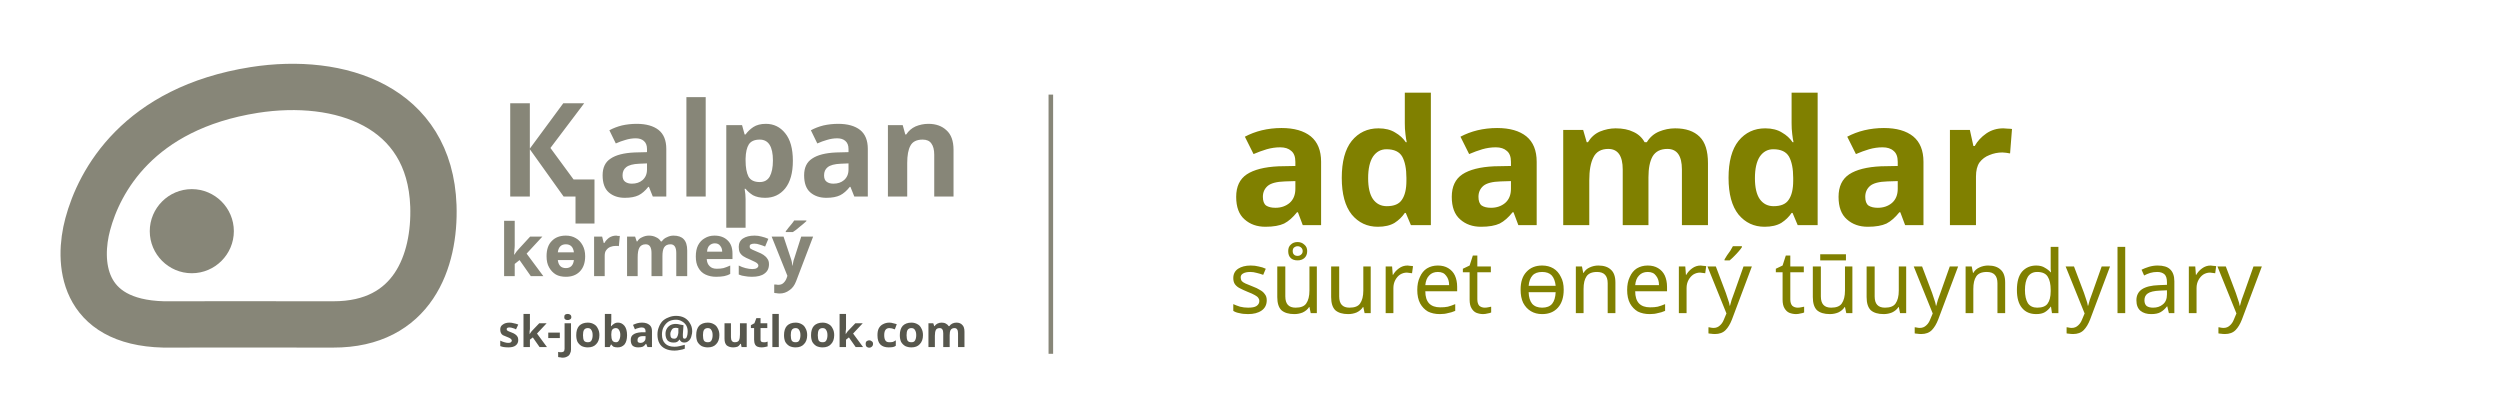
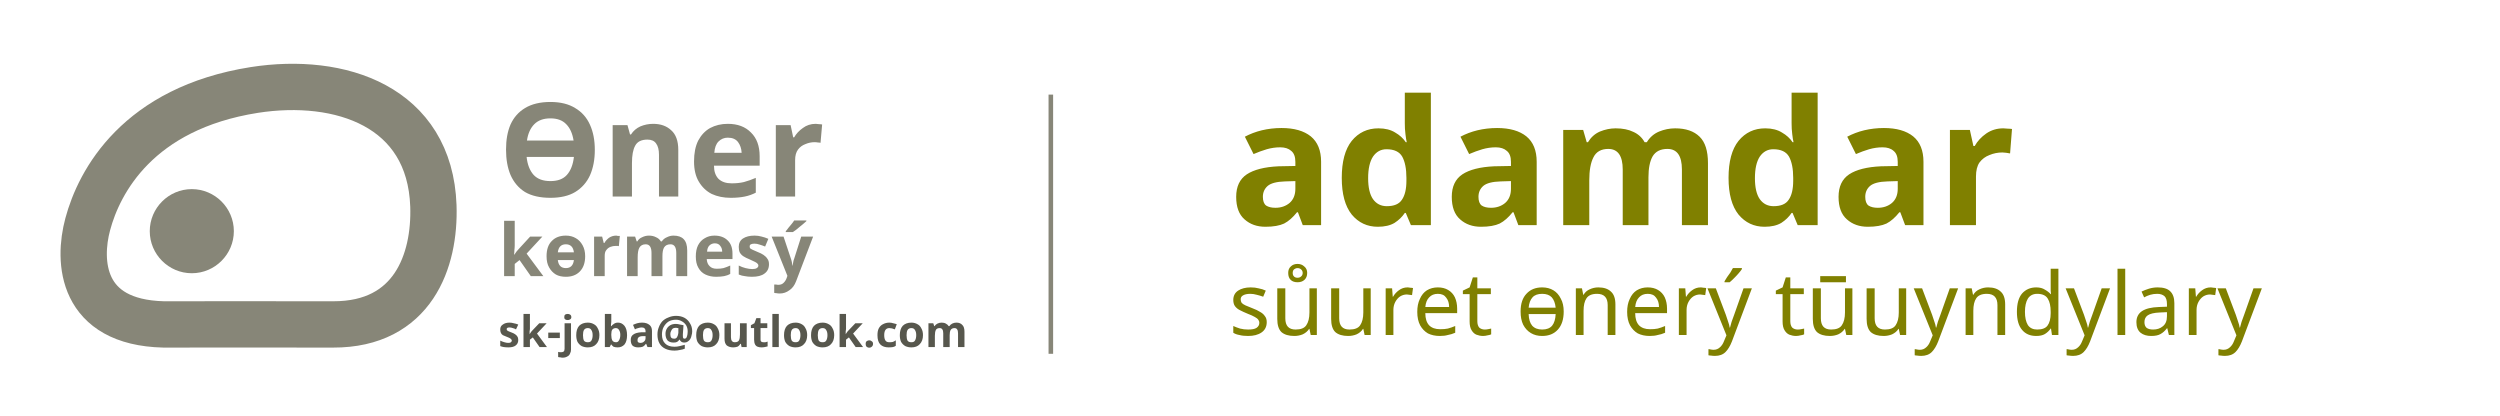
<svg xmlns="http://www.w3.org/2000/svg" width="459" height="76.358" viewBox="0 0 121.444 20.203" version="1.1" id="svg4436">
  <defs id="defs4433">
    <style type="text/css" id="style4624">
    .str0 {stroke:#6B470F;stroke-width:341.67;stroke-miterlimit:22.926}
    .fil0 {fill:none}
    .fil1 {fill:#6B470F}
   </style>
  </defs>
  <g id="layer1">
    <rect style="display:inline;fill:none;fill-opacity:1;stroke:none;stroke-width:1.487;stroke-miterlimit:4;stroke-dasharray:none;stroke-opacity:1" id="rect154481" width="121.444" height="20.203" x="0.234" y="0.234" />
    <path d="m 12.351,4.371 c -5.65,0.892 -7.533,4.441 -8.089,6.522 -0.486,1.804 -0.347,4.768 3.687,4.867 1.309,0 5.115,-0.008 8.237,0 3.876,0.008 4.956,-3.093 4.867,-5.759 -0.17,-4.842 -4.527,-6.283 -8.703,-5.63 z" style="display:inline;fill:none;stroke:#878678;stroke-width:2.25;stroke-linecap:butt;stroke-linejoin:miter;stroke-dasharray:none;stroke-opacity:1" id="path982-7" />
    <path d="m 7.275,11.23 c 0,-1.124 0.918,-2.043 2.042,-2.043 1.124,0 2.043,0.918 2.043,2.043 0,1.124 -0.918,2.043 -2.043,2.043 -1.124,0 -2.042,-0.918 -2.042,-2.043 z" style="display:inline;fill:#878678;fill-opacity:1;fill-rule:evenodd;stroke-width:1.058" id="path984-5" />
    <text xml:space="preserve" style="font-style:normal;font-variant:normal;font-weight:normal;font-stretch:normal;font-size:12.7px;line-height:0;font-family:sans-serif;-inkscape-font-specification:sans-serif;display:inline;fill:#878678;fill-opacity:1;stroke:none;stroke-width:1.058;stroke-miterlimit:4;stroke-dasharray:none" x="24.207" y="9.544" id="text2286">
-       <tspan style="font-style:normal;font-variant:normal;font-weight:bold;font-stretch:normal;font-size:6.35px;line-height:0.7;font-family:sans-serif;-inkscape-font-specification:'sans-serif Bold';fill:#878678;fill-opacity:1;stroke-width:1.058;stroke-miterlimit:4;stroke-dasharray:none" id="tspan56229" x="24.207" y="9.544">Қalpan</tspan>
+       <tspan style="font-style:normal;font-variant:normal;font-weight:bold;font-stretch:normal;font-size:6.35px;line-height:0.7;font-family:sans-serif;-inkscape-font-specification:'sans-serif Bold';fill:#878678;fill-opacity:1;stroke-width:1.058;stroke-miterlimit:4;stroke-dasharray:none" id="tspan56229" x="24.207" y="9.544">Өner</tspan>
      <tspan style="font-style:normal;font-variant:normal;font-weight:bold;font-stretch:normal;font-size:3.528px;line-height:0.6;font-family:sans-serif;-inkscape-font-specification:'sans-serif Bold';fill:#878678;fill-opacity:1;stroke-width:1.058;stroke-miterlimit:4;stroke-dasharray:none" id="tspan28353" x="24.207" y="13.416">kөrmesý</tspan>
      <tspan x="24.207" y="16.857" style="font-style:normal;font-variant:normal;font-weight:bold;font-stretch:normal;font-size:2.117px;line-height:0.3;font-family:sans-serif;-inkscape-font-specification:'sans-serif Bold';opacity:0.216;fill:#57574d;fill-opacity:1;stroke-width:1.058;stroke-miterlimit:4;stroke-dasharray:none" id="tspan2257">sk-joba@outlook.com</tspan>
    </text>
    <g id="Layer1063-5" transform="matrix(0.2645833,0,0,0.2645833,29.53372,-60.20745)">
      <path d="m 95.111,341.114 v 9.6 h 9.6 v -9.6 z" style="fill:#6b470f;fill-rule:evenodd;stroke:#ffcb00;stroke-width:0.567;stroke-linecap:butt;stroke-linejoin:miter;stroke-dasharray:none" id="path1115-0" />
      <path d="m 95.111,328.514 v 9.6 h 9.6 v -9.6 z" style="fill:#c6b93a;fill-rule:evenodd;stroke:#ffec00;stroke-width:0.567;stroke-linecap:butt;stroke-linejoin:miter;stroke-dasharray:none" id="path1117-8" />
      <path d="m 95.111,365.998 v 9.6 h 9.6 v -9.6 z" style="fill:#b1ad81;fill-rule:evenodd;stroke:#ffcb00;stroke-width:0.567;stroke-linecap:butt;stroke-linejoin:miter;stroke-dasharray:none" id="path1119-0" />
      <path d="m 95.111,353.665 v 9.6 h 9.6 v -9.6 z" style="fill:#878678;fill-rule:evenodd;stroke:#ffcb00;stroke-width:0.567;stroke-linecap:butt;stroke-linejoin:miter;stroke-dasharray:none" id="path1121-4" />
      <path d="m 95.007,316.666 v 9.6 h 9.6 v -9.6 z" style="fill:#57574d;fill-rule:evenodd;stroke:#ffcb00;stroke-width:0.567;stroke-linecap:butt;stroke-linejoin:miter;stroke-dasharray:none" id="path1123-1" />
    </g>
-     <text xml:space="preserve" style="font-style:normal;font-variant:normal;font-weight:normal;font-stretch:normal;font-size:12.7px;line-height:0.3;font-family:sans-serif;-inkscape-font-specification:sans-serif;display:inline;fill:#878678;fill-opacity:1;stroke:none;stroke-width:1.058;stroke-miterlimit:4;stroke-dasharray:none" x="59.693" y="10.939" id="text2286-8">
-       <tspan id="tspan21764-5" x="59.693" y="10.939" style="font-style:normal;font-variant:normal;font-weight:bold;font-stretch:normal;font-size:8.467px;font-family:sans-serif;-inkscape-font-specification:'sans-serif Bold';fill:#808000;fill-opacity:1;stroke-width:1.058;stroke-miterlimit:4;stroke-dasharray:none">adamdar</tspan>
-       <tspan x="59.693" y="15.214" style="font-style:normal;font-variant:normal;font-weight:normal;font-stretch:normal;font-size:4.233px;font-family:sans-serif;-inkscape-font-specification:sans-serif;fill:#808000;fill-opacity:1;stroke-width:1.058;stroke-miterlimit:4;stroke-dasharray:none" id="tspan73232-0">sůuret өnerý tūuyndylary</tspan>
+     <text xml:space="preserve" style="font-style:normal;font-variant:normal;font-weight:normal;font-stretch:normal;font-size:12.7px;line-height:0;font-family:sans-serif;-inkscape-font-specification:sans-serif;display:inline;fill:#878678;fill-opacity:1;stroke:none;stroke-width:1.058;stroke-miterlimit:4;stroke-dasharray:none" x="59.693" y="10.939" id="text2286-8">
+       <tspan style="font-style:normal;font-variant:normal;font-weight:bold;font-stretch:normal;font-size:8.467px;line-height:1;font-family:sans-serif;-inkscape-font-specification:'sans-serif Bold';fill:#808000;fill-opacity:1;stroke-width:1.058;stroke-miterlimit:4;stroke-dasharray:none" id="tspan17053" x="59.693" y="10.939">adamdar</tspan>
+       <tspan x="59.693" y="16.272" style="font-style:normal;font-variant:normal;font-weight:normal;font-stretch:normal;font-size:4.233px;line-height:0.3;font-family:sans-serif;-inkscape-font-specification:sans-serif;fill:#808000;fill-opacity:1;stroke-width:1.058;stroke-miterlimit:4;stroke-dasharray:none" id="tspan73232-0">sůuret өnerý tūuyndylary</tspan>
    </text>
    <path style="fill:none;stroke:#878678;stroke-width:0.222px;stroke-linecap:butt;stroke-linejoin:miter;stroke-opacity:1" d="m 51.047,4.597 c 0,12.459 0,12.589 0,12.589" id="path111900" />
  </g>
</svg>
